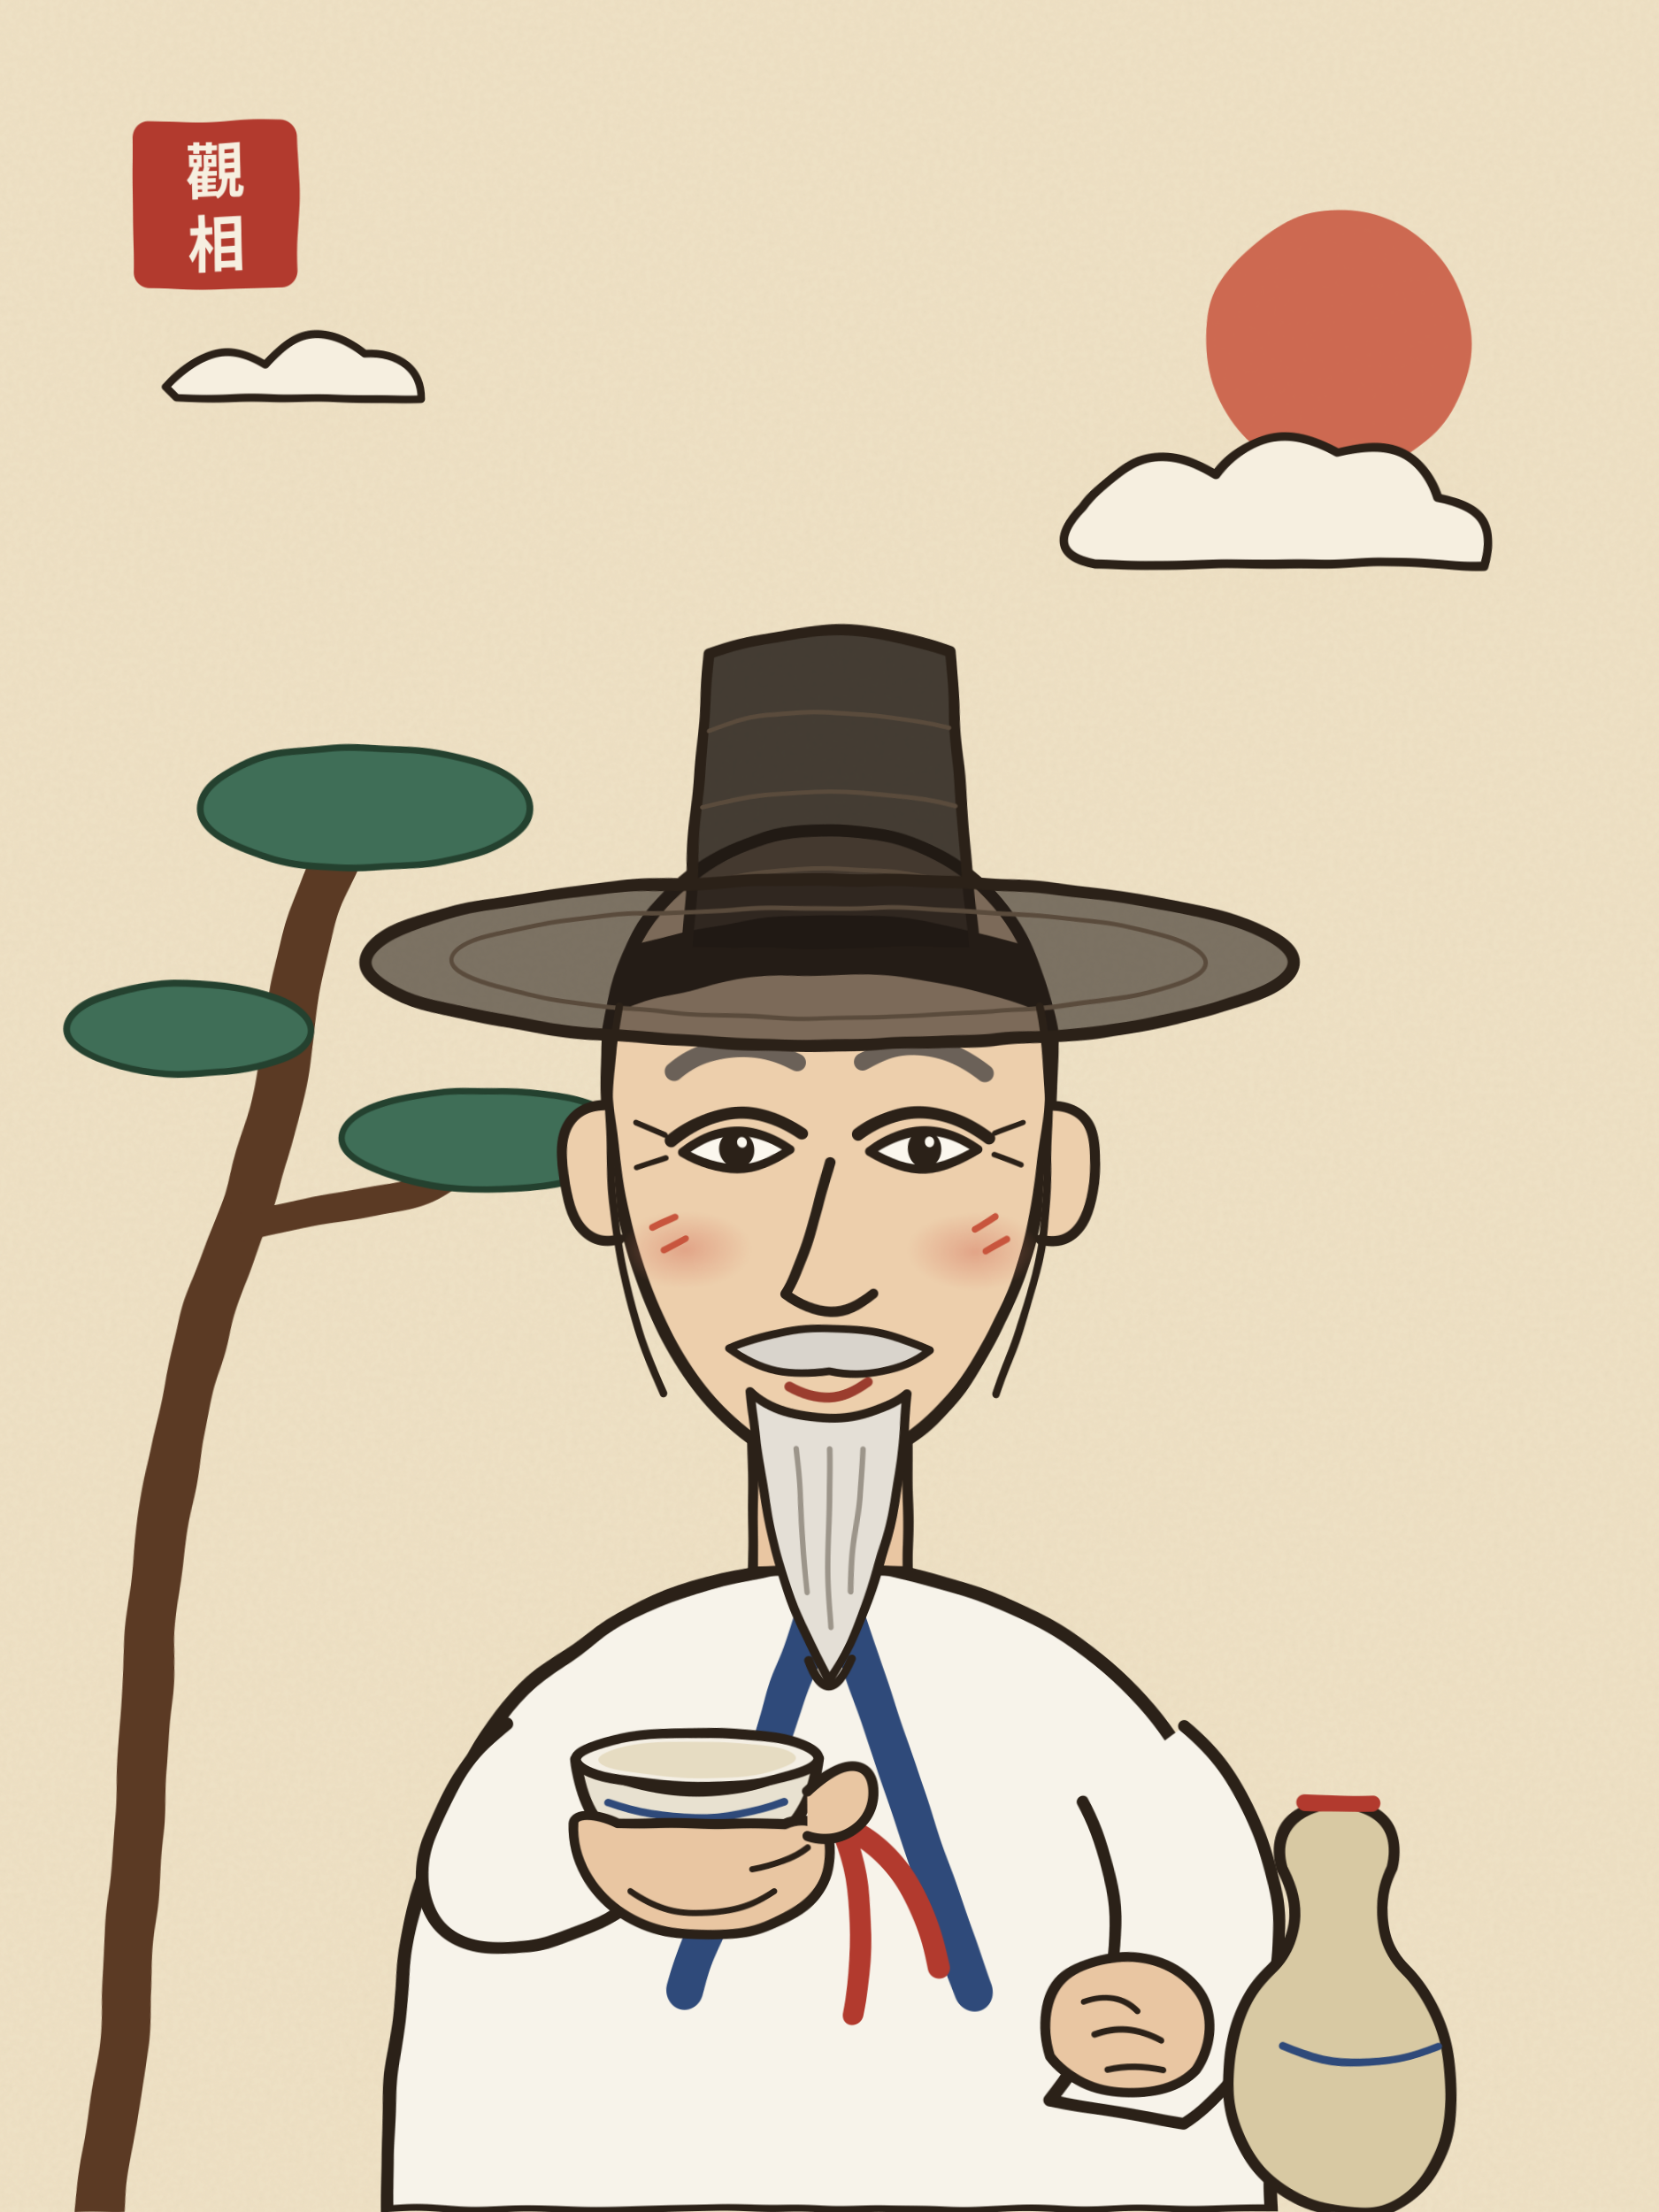
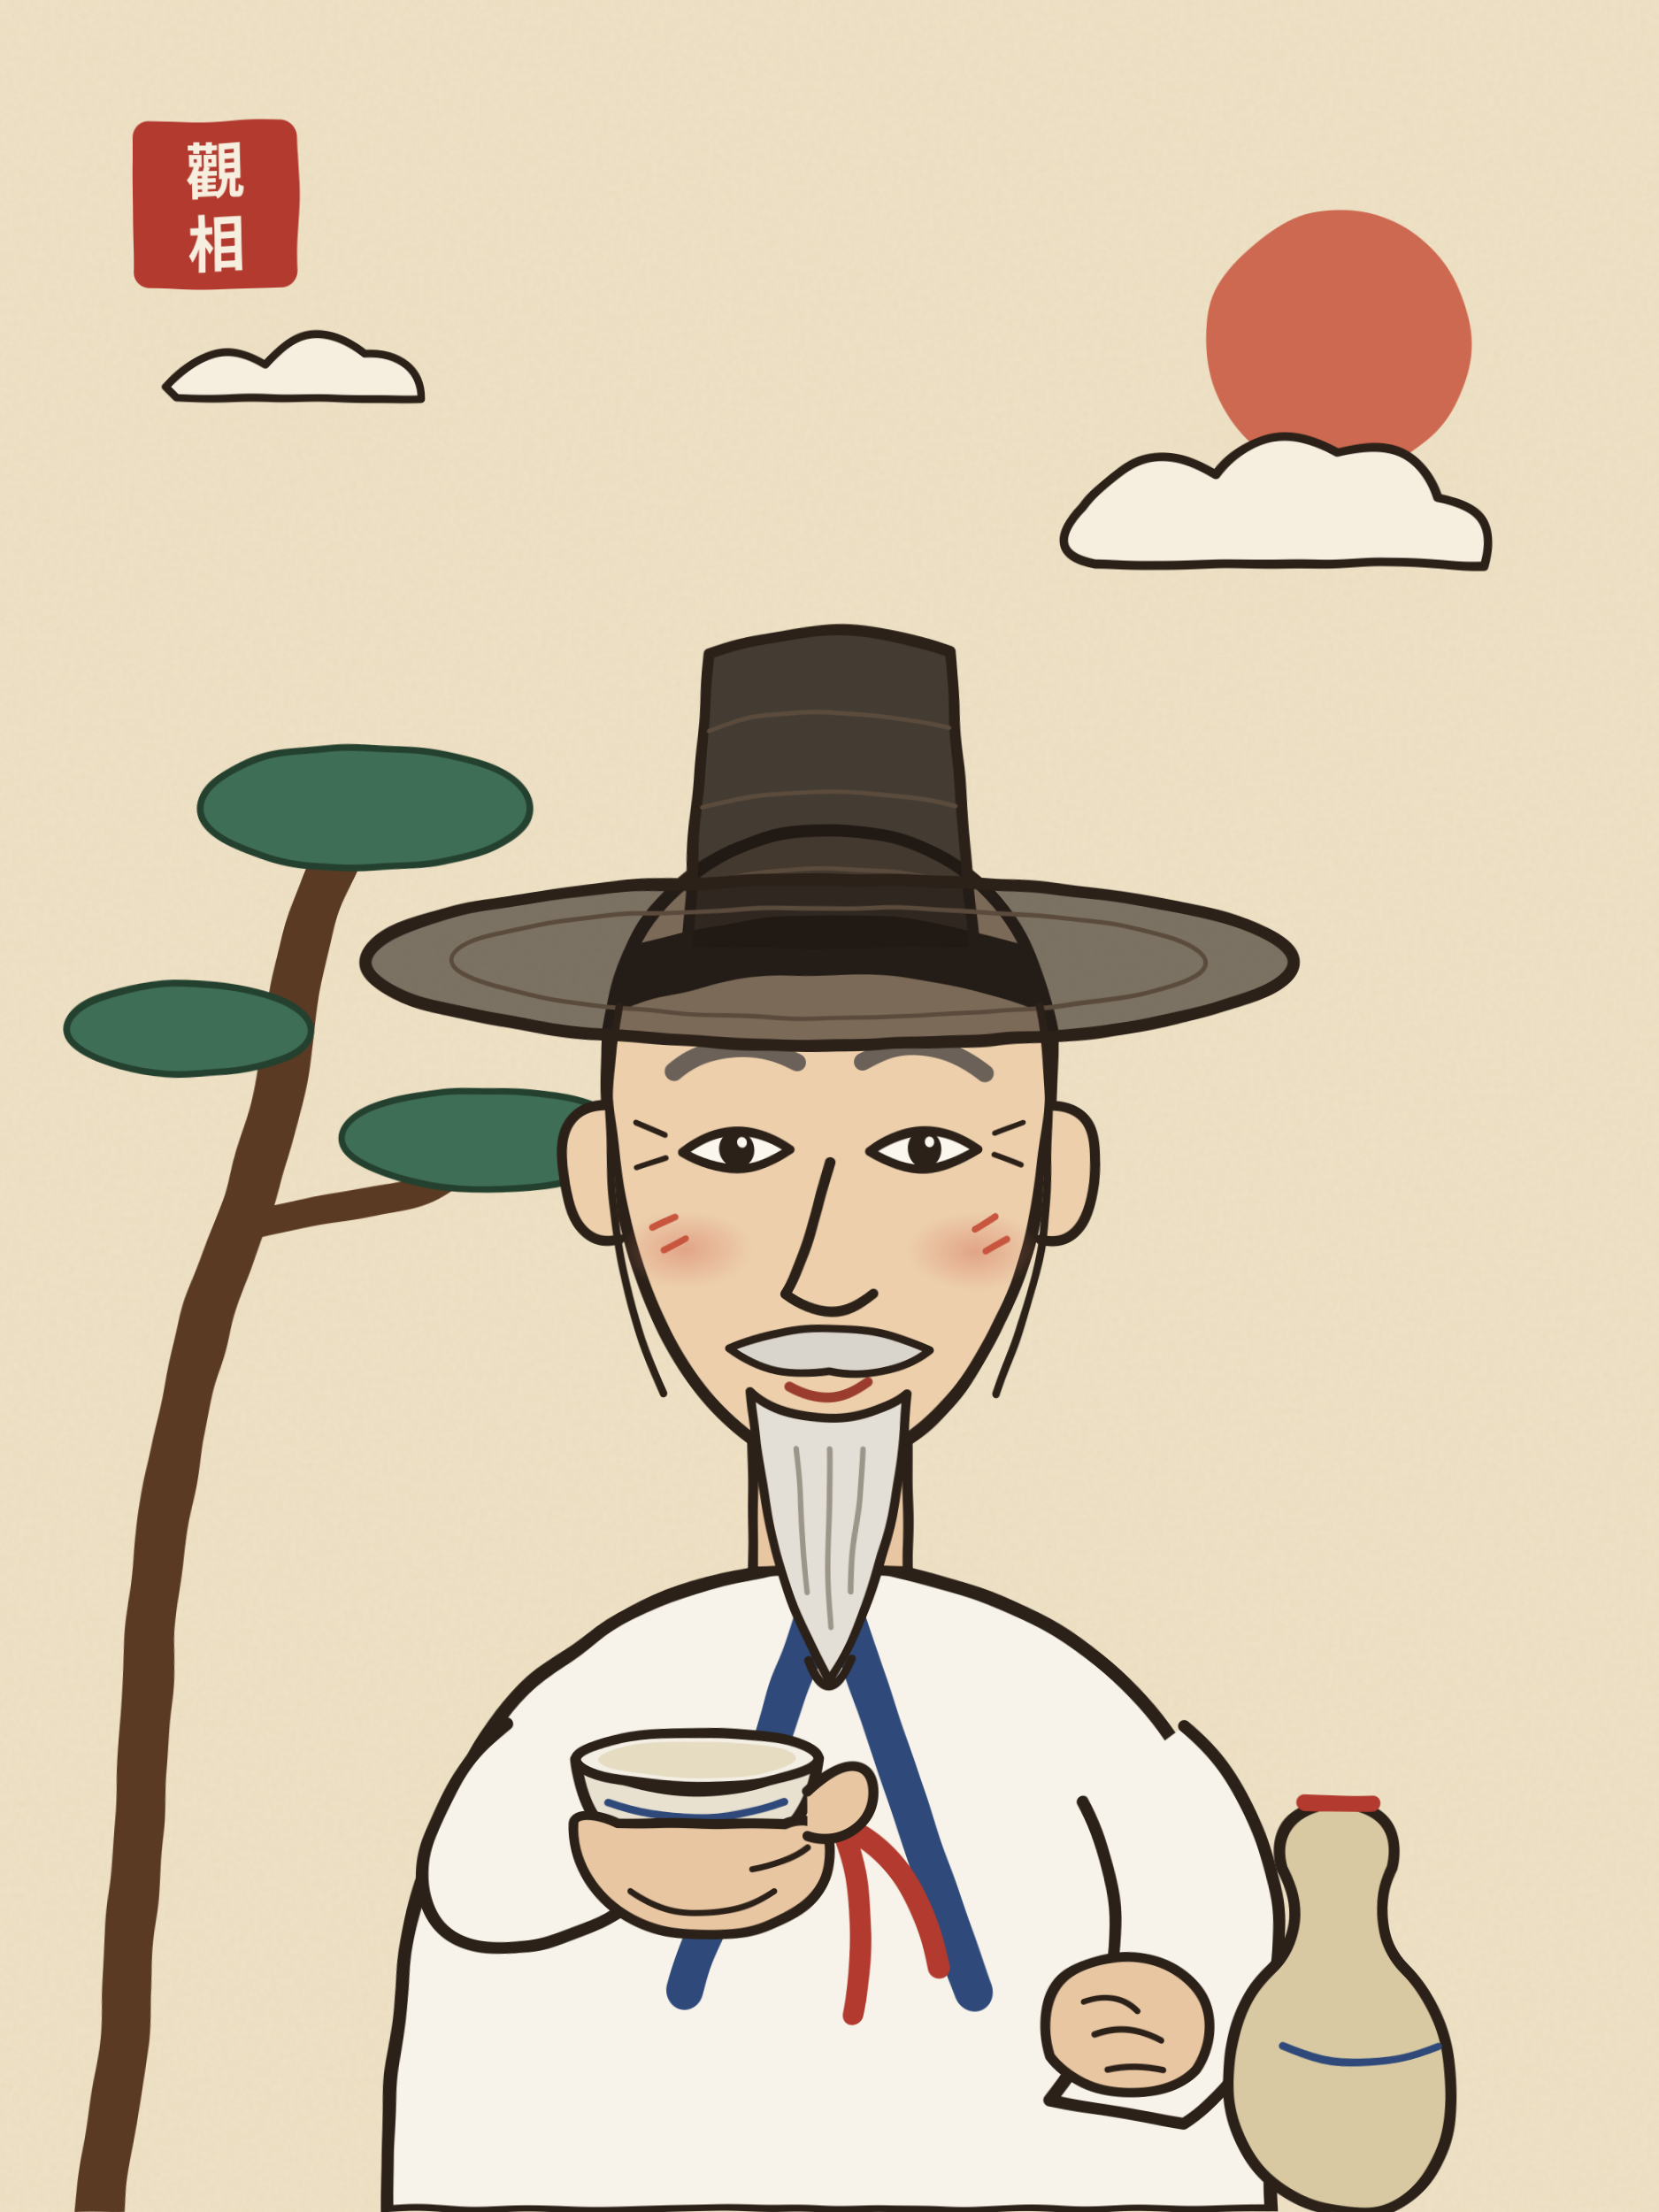
<svg xmlns="http://www.w3.org/2000/svg" viewBox="0 0 300 400" role="img" aria-label="막걸리 한잔하며 나를 바라보는 관상가 — 민화풍 그림">
  <defs>
    <filter id="paper">
      <feTurbulence type="fractalNoise" baseFrequency="0.9" numOctaves="3" seed="4" />
      <feColorMatrix values="0 0 0 0 0.45  0 0 0 0 0.33  0 0 0 0 0.2  0 0 0 0.09 0" />
      <feComposite in2="SourceGraphic" operator="in" />
    </filter>
    <filter id="ink">
      <feTurbulence type="fractalNoise" baseFrequency="0.05" numOctaves="2" seed="2" />
      <feDisplacementMap in="SourceGraphic" scale="1.6" />
    </filter>
    <radialGradient id="cheek" cx="0.5" cy="0.5" r="0.5">
      <stop offset="0" stop-color="#d9826a" stop-opacity="0.55" />
      <stop offset="1" stop-color="#d9826a" stop-opacity="0" />
    </radialGradient>
  </defs>
  <rect width="300" height="400" fill="#efe2c6" />
  <rect width="300" height="400" fill="#efe2c6" filter="url(#paper)" />
  <g filter="url(#ink)" stroke="#2b2118" stroke-linecap="round" stroke-linejoin="round">
    <circle cx="242" cy="62" r="24" fill="#c8553d" stroke="none" opacity="0.85" />
    <path d="M196 92 q10 -14 24 -6 q8 -12 22 -4 q14 -4 18 8 q12 2 8 12 h-70 q-10 -2 -2 -10z" fill="#f6efe0" stroke-width="1.6" />
    <path d="M30 70 q8 -10 18 -4 q8 -10 18 -2 q10 0 10 8 h-44z" fill="#f6efe0" stroke-width="1.4" />
    <path d="M18 400 C 30 330 20 280 44 220 C 54 196 50 170 64 150" fill="none" stroke="#5b3a24" stroke-width="9" />
    <path d="M44 222 c 20 -6 30 -2 40 -12" fill="none" stroke="#5b3a24" stroke-width="5" />
    <g fill="#3f6e57" stroke="#24412f" stroke-width="1.2">
      <ellipse cx="66" cy="146" rx="30" ry="11" />
      <ellipse cx="88" cy="206" rx="26" ry="9" />
      <ellipse cx="34" cy="186" rx="22" ry="8" />
    </g>
    <path d="M70 400 C 70 330 86 290 150 282 C 214 290 230 330 230 400 Z" fill="#f7f3ea" stroke-width="2.4" />
    <path d="M150 284 L 124 360 M150 284 L 176 360" fill="none" stroke="#2f4a7a" stroke-width="7" />
    <path d="M146 300 q 4 10 8 0" fill="none" stroke-width="1.6" />
    <path d="M152 330 q 14 6 18 26 M152 330 q 6 14 2 34" fill="none" stroke="#b23a2e" stroke-width="4" />
    <path d="M214 312 C 236 330 238 368 214 384 L 190 380 C 204 362 204 340 196 326" fill="#f7f3ea" stroke-width="2.2" />
    <path d="M92 312 C 70 330 72 356 94 352 C 112 350 122 338 126 326" fill="#f7f3ea" stroke-width="2.2" />
    <path d="M104 318 q 22 12 44 0 q -2 18 -22 20 q -20 -2 -22 -20z" fill="#e8e1d0" stroke-width="2" />
    <ellipse cx="126" cy="318" rx="22" ry="5" fill="#f4efe4" stroke-width="1.8" />
    <ellipse cx="126" cy="318" rx="18" ry="3.4" fill="#e6dcc2" stroke="none" />
    <path d="M110 326 q 16 6 32 0" fill="none" stroke="#2f4a7a" stroke-width="1.4" />
    <path d="M104 330 C 104 344 116 350 128 350 C 140 350 150 344 150 334 C 150 330 146 328 142 330 L 112 330 C 108 328 104 328 104 330 Z" fill="#e9c6a2" stroke-width="1.8" />
    <path d="M114 342 q 6 4 12 4 M126 346 q 8 0 14 -4 M136 338 q 6 -1 10 -4" fill="none" stroke-width="1.1" />
    <path d="M146 324 C 152 318 158 318 158 324 C 158 330 152 334 146 332" fill="#e9c6a2" stroke-width="1.8" />
    <path d="M190 372 C 186 360 194 352 206 354 C 218 356 222 366 216 374 C 210 380 196 380 190 372 Z" fill="#e9c6a2" stroke-width="1.8" />
    <path d="M196 362 q 6 -2 10 2 M198 368 q 6 -2 12 1 M200 374 q 5 -1 10 0" fill="none" stroke-width="1.1" />
    <path d="M246 400 c -26 0 -30 -30 -16 -44 c 6 -6 4 -14 2 -18 c -2 -8 4 -12 10 -12 c 6 0 12 4 10 12 c -2 4 -4 12 2 18 c 14 14 10 44 -8 44z" fill="#d8c9a3" stroke-width="2" />
    <path d="M236 326 h 12" stroke-width="3" stroke="#b23a2e" />
    <path d="M232 370 q 14 6 28 0" fill="none" stroke="#2f4a7a" stroke-width="1.4" />
    <path d="M136 258 v 26 h 28 v -26" fill="#e9c6a2" stroke-width="1.8" />
    <path d="M110 186 C 108 226 124 262 150 266 C 176 262 192 226 190 186 C 186 160 168 150 150 150 C 132 150 114 160 110 186 Z" fill="#edcfac" stroke-width="2.2" />
    <ellipse cx="124" cy="226" rx="12" ry="7" fill="url(#cheek)" stroke="none" />
    <ellipse cx="176" cy="226" rx="12" ry="7" fill="url(#cheek)" stroke="none" />
    <path d="M110 200 q -10 0 -8 14 q 2 12 10 10" fill="#edcfac" stroke-width="1.8" />
    <path d="M190 200 q 10 0 8 14 q -2 12 -10 10" fill="#edcfac" stroke-width="1.8" />
    <path d="M122 194 q 10 -8 22 -2" fill="none" stroke="#6b6158" stroke-width="3.2" />
    <path d="M156 192 q 12 -6 22 2" fill="none" stroke="#6b6158" stroke-width="3.2" />
    <path d="M123 208 q 10 -7 20 0 q -10 6 -20 0 z" fill="#fbf7ee" stroke-width="1.6" />
    <path d="M157 208 q 10 -7 20 0 q -10 6 -20 0 z" fill="#fbf7ee" stroke-width="1.6" />
    <circle cx="133" cy="207.6" r="3.2" fill="#2b2118" stroke="none" />
    <circle cx="167" cy="207.6" r="3.2" fill="#2b2118" stroke="none" />
    <circle cx="134" cy="206.4" r="0.9" fill="#fbf7ee" stroke="none" />
    <circle cx="168" cy="206.4" r="0.9" fill="#fbf7ee" stroke="none" />
-     <path d="M121 206 q 12 -9 24 -1" fill="none" stroke-width="2.2" />
-     <path d="M155 205 q 12 -8 24 1" fill="none" stroke-width="2.2" />
    <path d="M180 205 l 5 -2 M180 209 l 5 2 M120 205 l -5 -2 M120 209 l -5 2" fill="none" stroke-width="1" />
    <path d="M150 210 q -4 18 -8 24 q 8 6 16 0" fill="none" stroke-width="1.8" />
    <path d="M132 244 q 18 -8 36 0 q -8 6 -18 4 q -10 2 -18 -4z" fill="#d9d4cc" stroke-width="1.4" />
    <path d="M136 252 C 138 286 148 300 150 304 C 152 300 162 286 164 252 C 158 258 142 258 136 252 Z" fill="#e4dfd6" stroke-width="1.6" />
    <path d="M144 262 l 2 26 M150 262 v 32 M156 262 l -2 26" fill="none" stroke="#9c958a" stroke-width="1" />
    <path d="M143 251 q 7 4 14 -1" fill="none" stroke="#9b3d2e" stroke-width="1.8" />
    <path d="M118 222 l 4 -2 M120 226 l 4 -2 M176 222 l 4 -2 M178 226 l 4 -2" stroke="#c8553d" stroke-width="1.2" />
    <path d="M112 182 q 38 -14 76 0 l -2 -10 q -36 -12 -72 0z" fill="#2b2118" stroke-width="1.6" />
    <path d="M124 172 L 128 118 Q 150 110 172 118 L 176 172 Z" fill="#1f1914" fill-opacity="0.82" stroke-width="2" />
    <path d="M128 132 q 22 -6 44 0 M127 146 q 23 -6 46 0 M126 160 q 24 -6 48 0" fill="none" stroke="#5a4b3c" stroke-width="0.8" />
    <ellipse cx="150" cy="174" rx="84" ry="15" fill="#1f1914" fill-opacity="0.55" stroke-width="2.2" />
    <ellipse cx="150" cy="174" rx="68" ry="10" fill="none" stroke="#5a4b3c" stroke-width="0.8" />
    <path d="M112 182 q -6 40 8 70 M188 182 q 6 40 -8 70" fill="none" stroke="#2b2118" stroke-width="1.4" />
    <rect x="24" y="22" width="30" height="30" rx="3" fill="#b23a2e" stroke="none" />
    <text x="39" y="35" text-anchor="middle" font-family="Noto Serif KR, serif" font-size="11" fill="#f6efe0" stroke="none" font-weight="700">觀</text>
    <text x="39" y="48" text-anchor="middle" font-family="Noto Serif KR, serif" font-size="11" fill="#f6efe0" stroke="none" font-weight="700">相</text>
  </g>
</svg>
